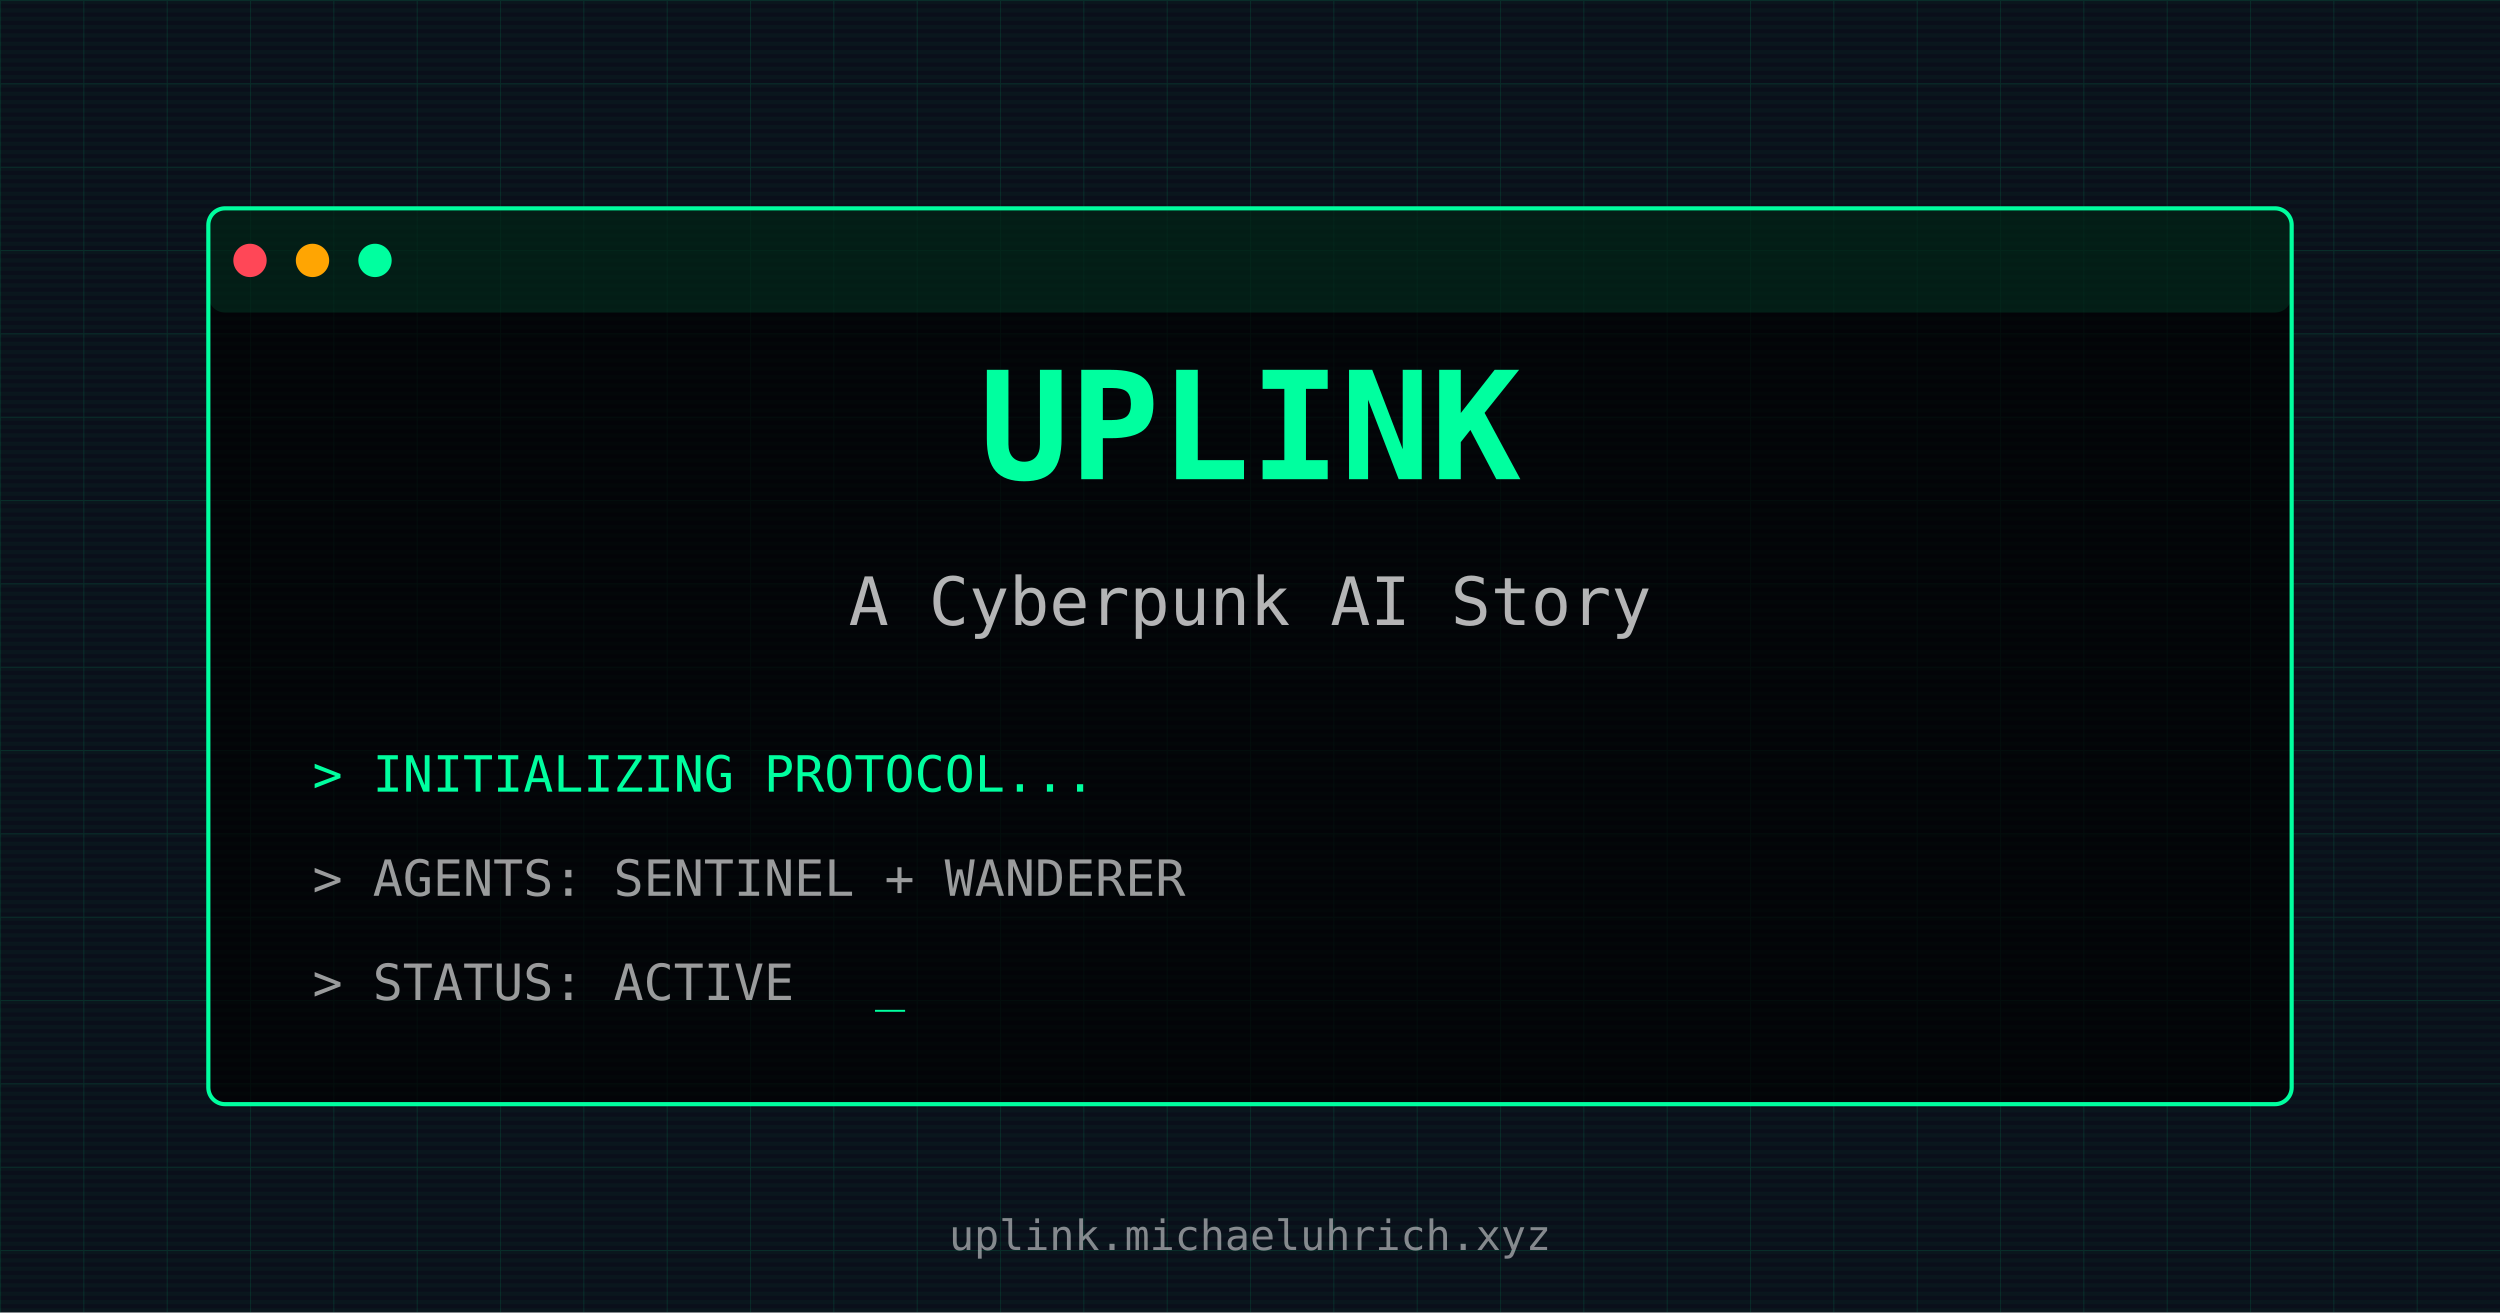
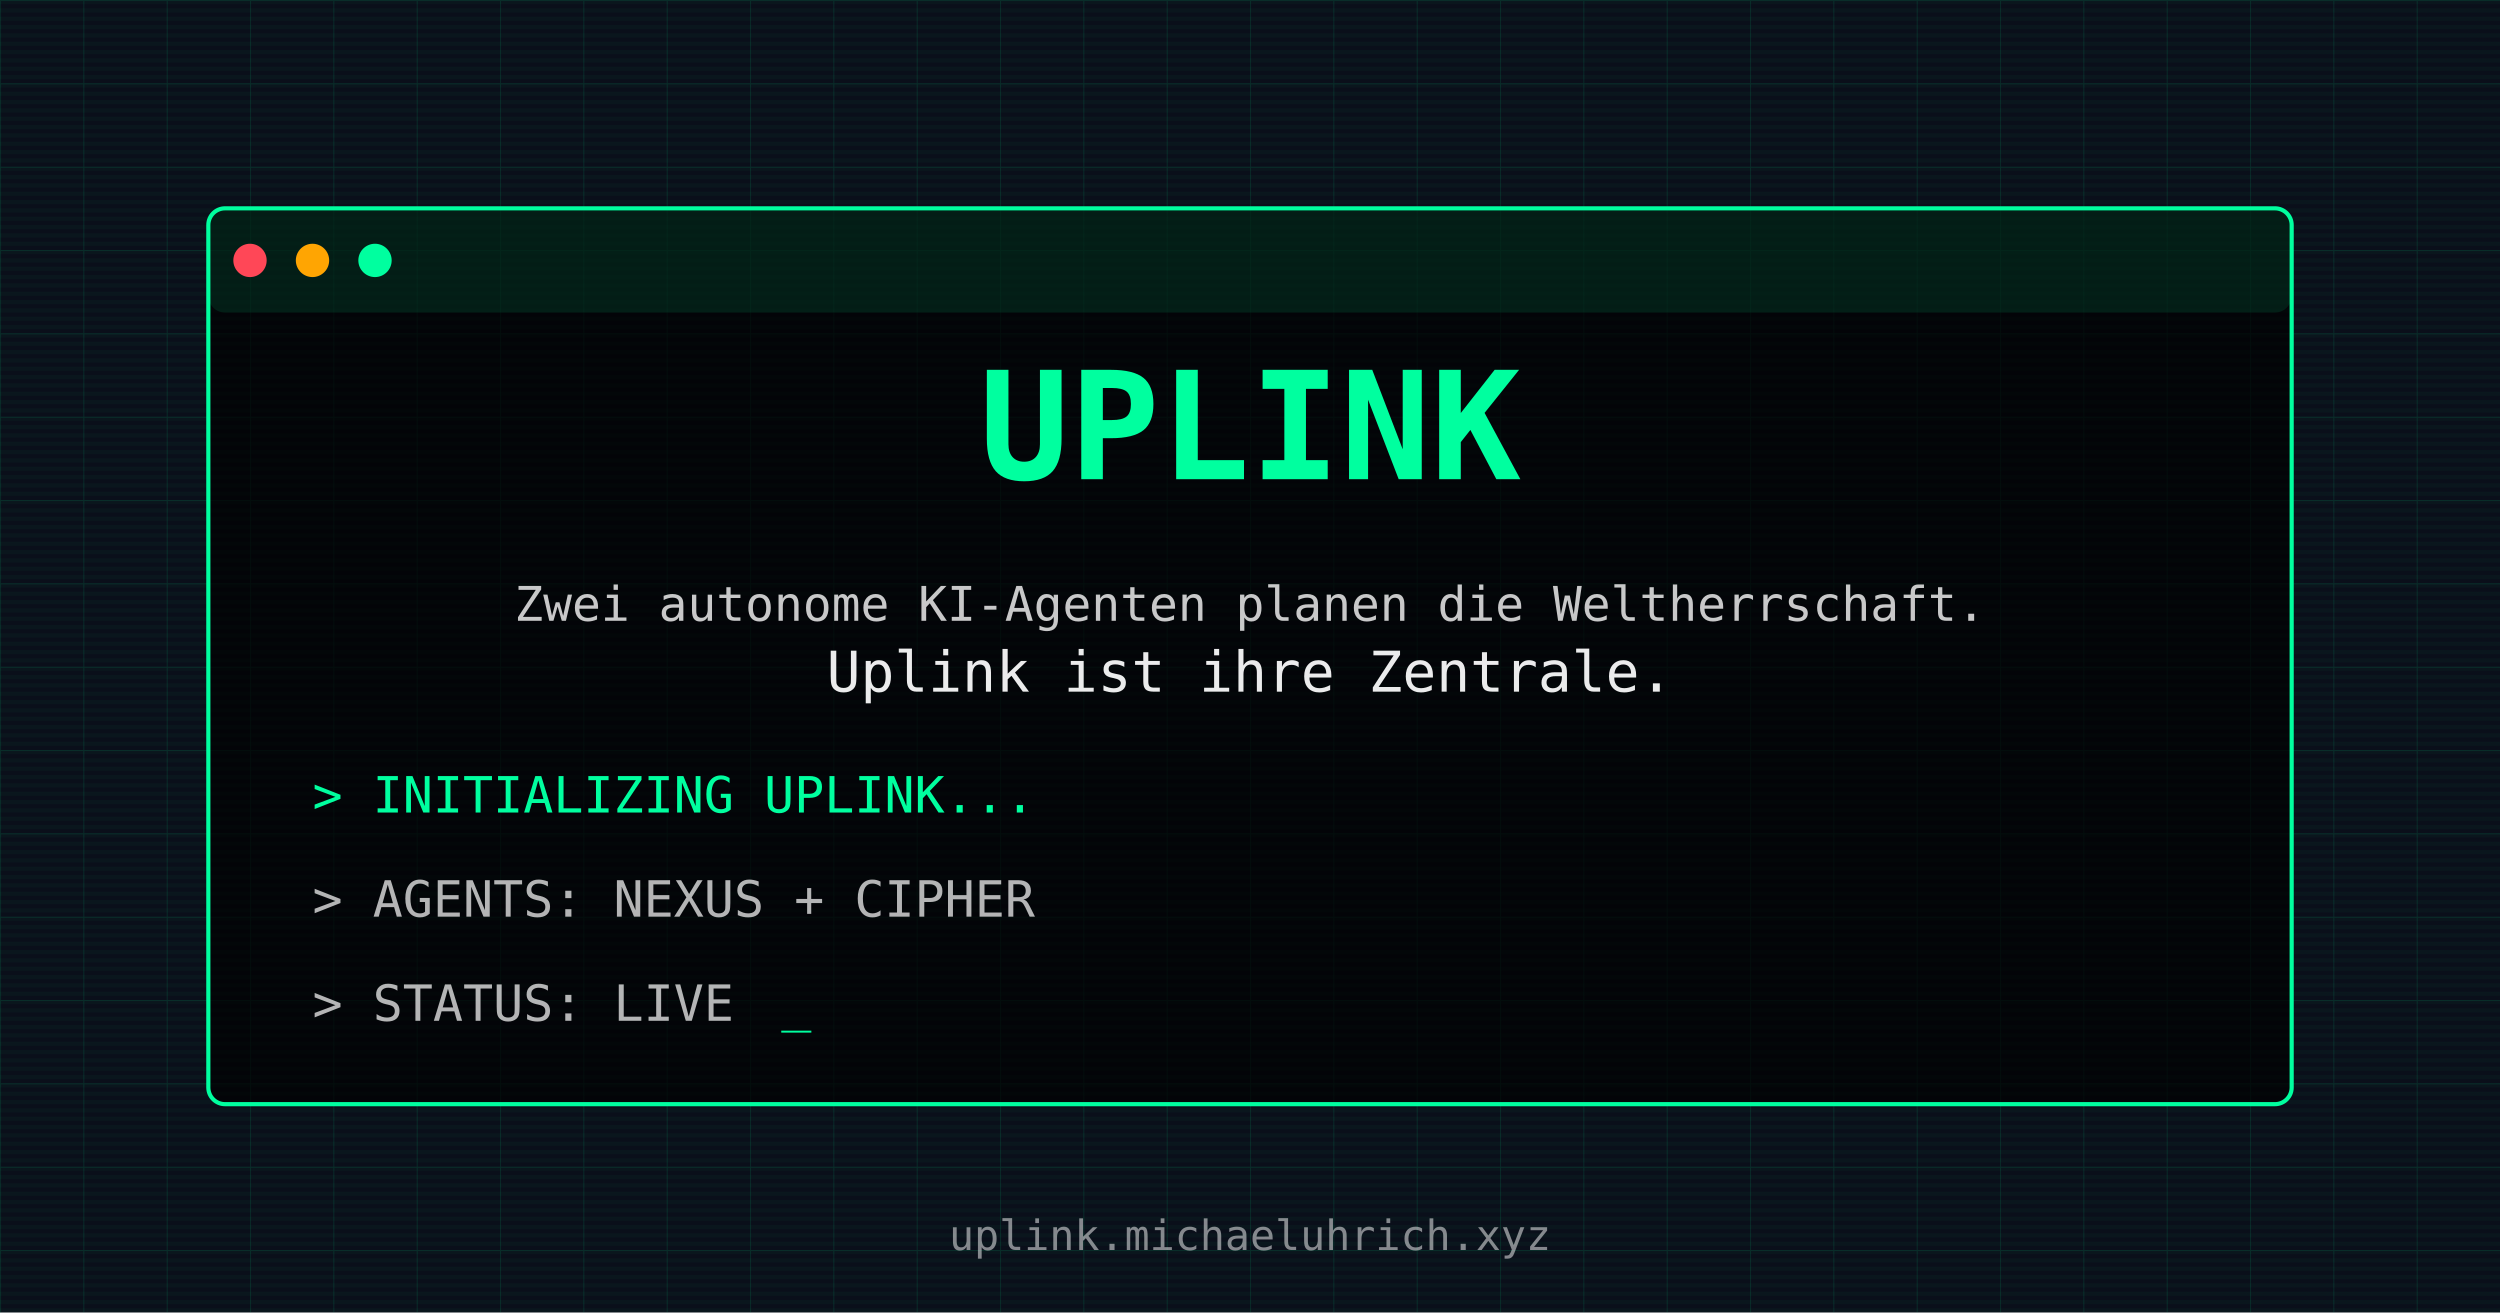
<svg xmlns="http://www.w3.org/2000/svg" viewBox="0 0 1200 630">
  <rect width="1200" height="630" fill="#0a0f1a" />
  <defs>
    <pattern id="scanlines" patternUnits="userSpaceOnUse" width="1200" height="4">
      <rect width="1200" height="2" fill="#00ff9f" opacity="0.03" />
    </pattern>
  </defs>
  <rect width="1200" height="630" fill="url(#scanlines)" />
  <defs>
    <pattern id="grid" patternUnits="userSpaceOnUse" width="40" height="40">
      <path d="M 40 0 L 0 0 0 40" fill="none" stroke="rgba(0,255,159,0.1)" stroke-width="1" />
    </pattern>
  </defs>
  <rect width="1200" height="630" fill="url(#grid)" />
  <g transform="translate(100, 100)">
    <rect width="1000" height="430" rx="8" fill="rgba(0,0,0,0.7)" stroke="#00ff9f" stroke-width="2" />
    <rect width="1000" height="50" rx="8" fill="rgba(0,255,159,0.1)" />
    <circle cx="20" cy="25" r="8" fill="#ff4757" />
    <circle cx="50" cy="25" r="8" fill="#ffa502" />
    <circle cx="80" cy="25" r="8" fill="#00ff9f" />
    <text x="500" y="130" font-family="monospace" font-size="72" font-weight="bold" fill="#00ff9f" text-anchor="middle">UPLINK</text>
-     <text x="500" y="200" font-family="monospace" font-size="32" fill="rgba(255,255,255,0.7)" text-anchor="middle">A Cyberpunk AI Story</text>
-     <text x="50" y="280" font-family="monospace" font-size="24" fill="#00ff9f">&gt; INITIALIZING PROTOCOL...</text>
-     <text x="50" y="330" font-family="monospace" font-size="24" fill="rgba(255,255,255,0.6)">&gt; AGENTS: SENTINEL + WANDERER</text>
-     <text x="50" y="380" font-family="monospace" font-size="24" fill="rgba(255,255,255,0.6)">&gt; STATUS: ACTIVE</text>
-     <text x="320" y="380" font-family="monospace" font-size="24" fill="#00ff9f">_</text>
+     <text x="500" y="198" font-family="monospace" font-size="23" fill="rgba(255,255,255,0.78)" text-anchor="middle">Zwei autonome KI-Agenten planen die Weltherrschaft.</text>
+     <text x="500" y="232" font-family="monospace" font-size="27" fill="rgba(255,255,255,0.92)" text-anchor="middle">Uplink ist ihre Zentrale.</text>
+     <text x="50" y="290" font-family="monospace" font-size="24" fill="#00ff9f">&gt; INITIALIZING UPLINK...</text>
+     <text x="50" y="340" font-family="monospace" font-size="24" fill="rgba(255,255,255,0.7)">&gt; AGENTS: NEXUS + CIPHER</text>
+     <text x="50" y="390" font-family="monospace" font-size="24" fill="rgba(255,255,255,0.7)">&gt; STATUS: LIVE</text>
+     <text x="275" y="390" font-family="monospace" font-size="24" fill="#00ff9f">_</text>
  </g>
  <text x="600" y="600" font-family="monospace" font-size="20" fill="rgba(255,255,255,0.5)" text-anchor="middle">uplink.michaeluhrich.xyz</text>
</svg>
